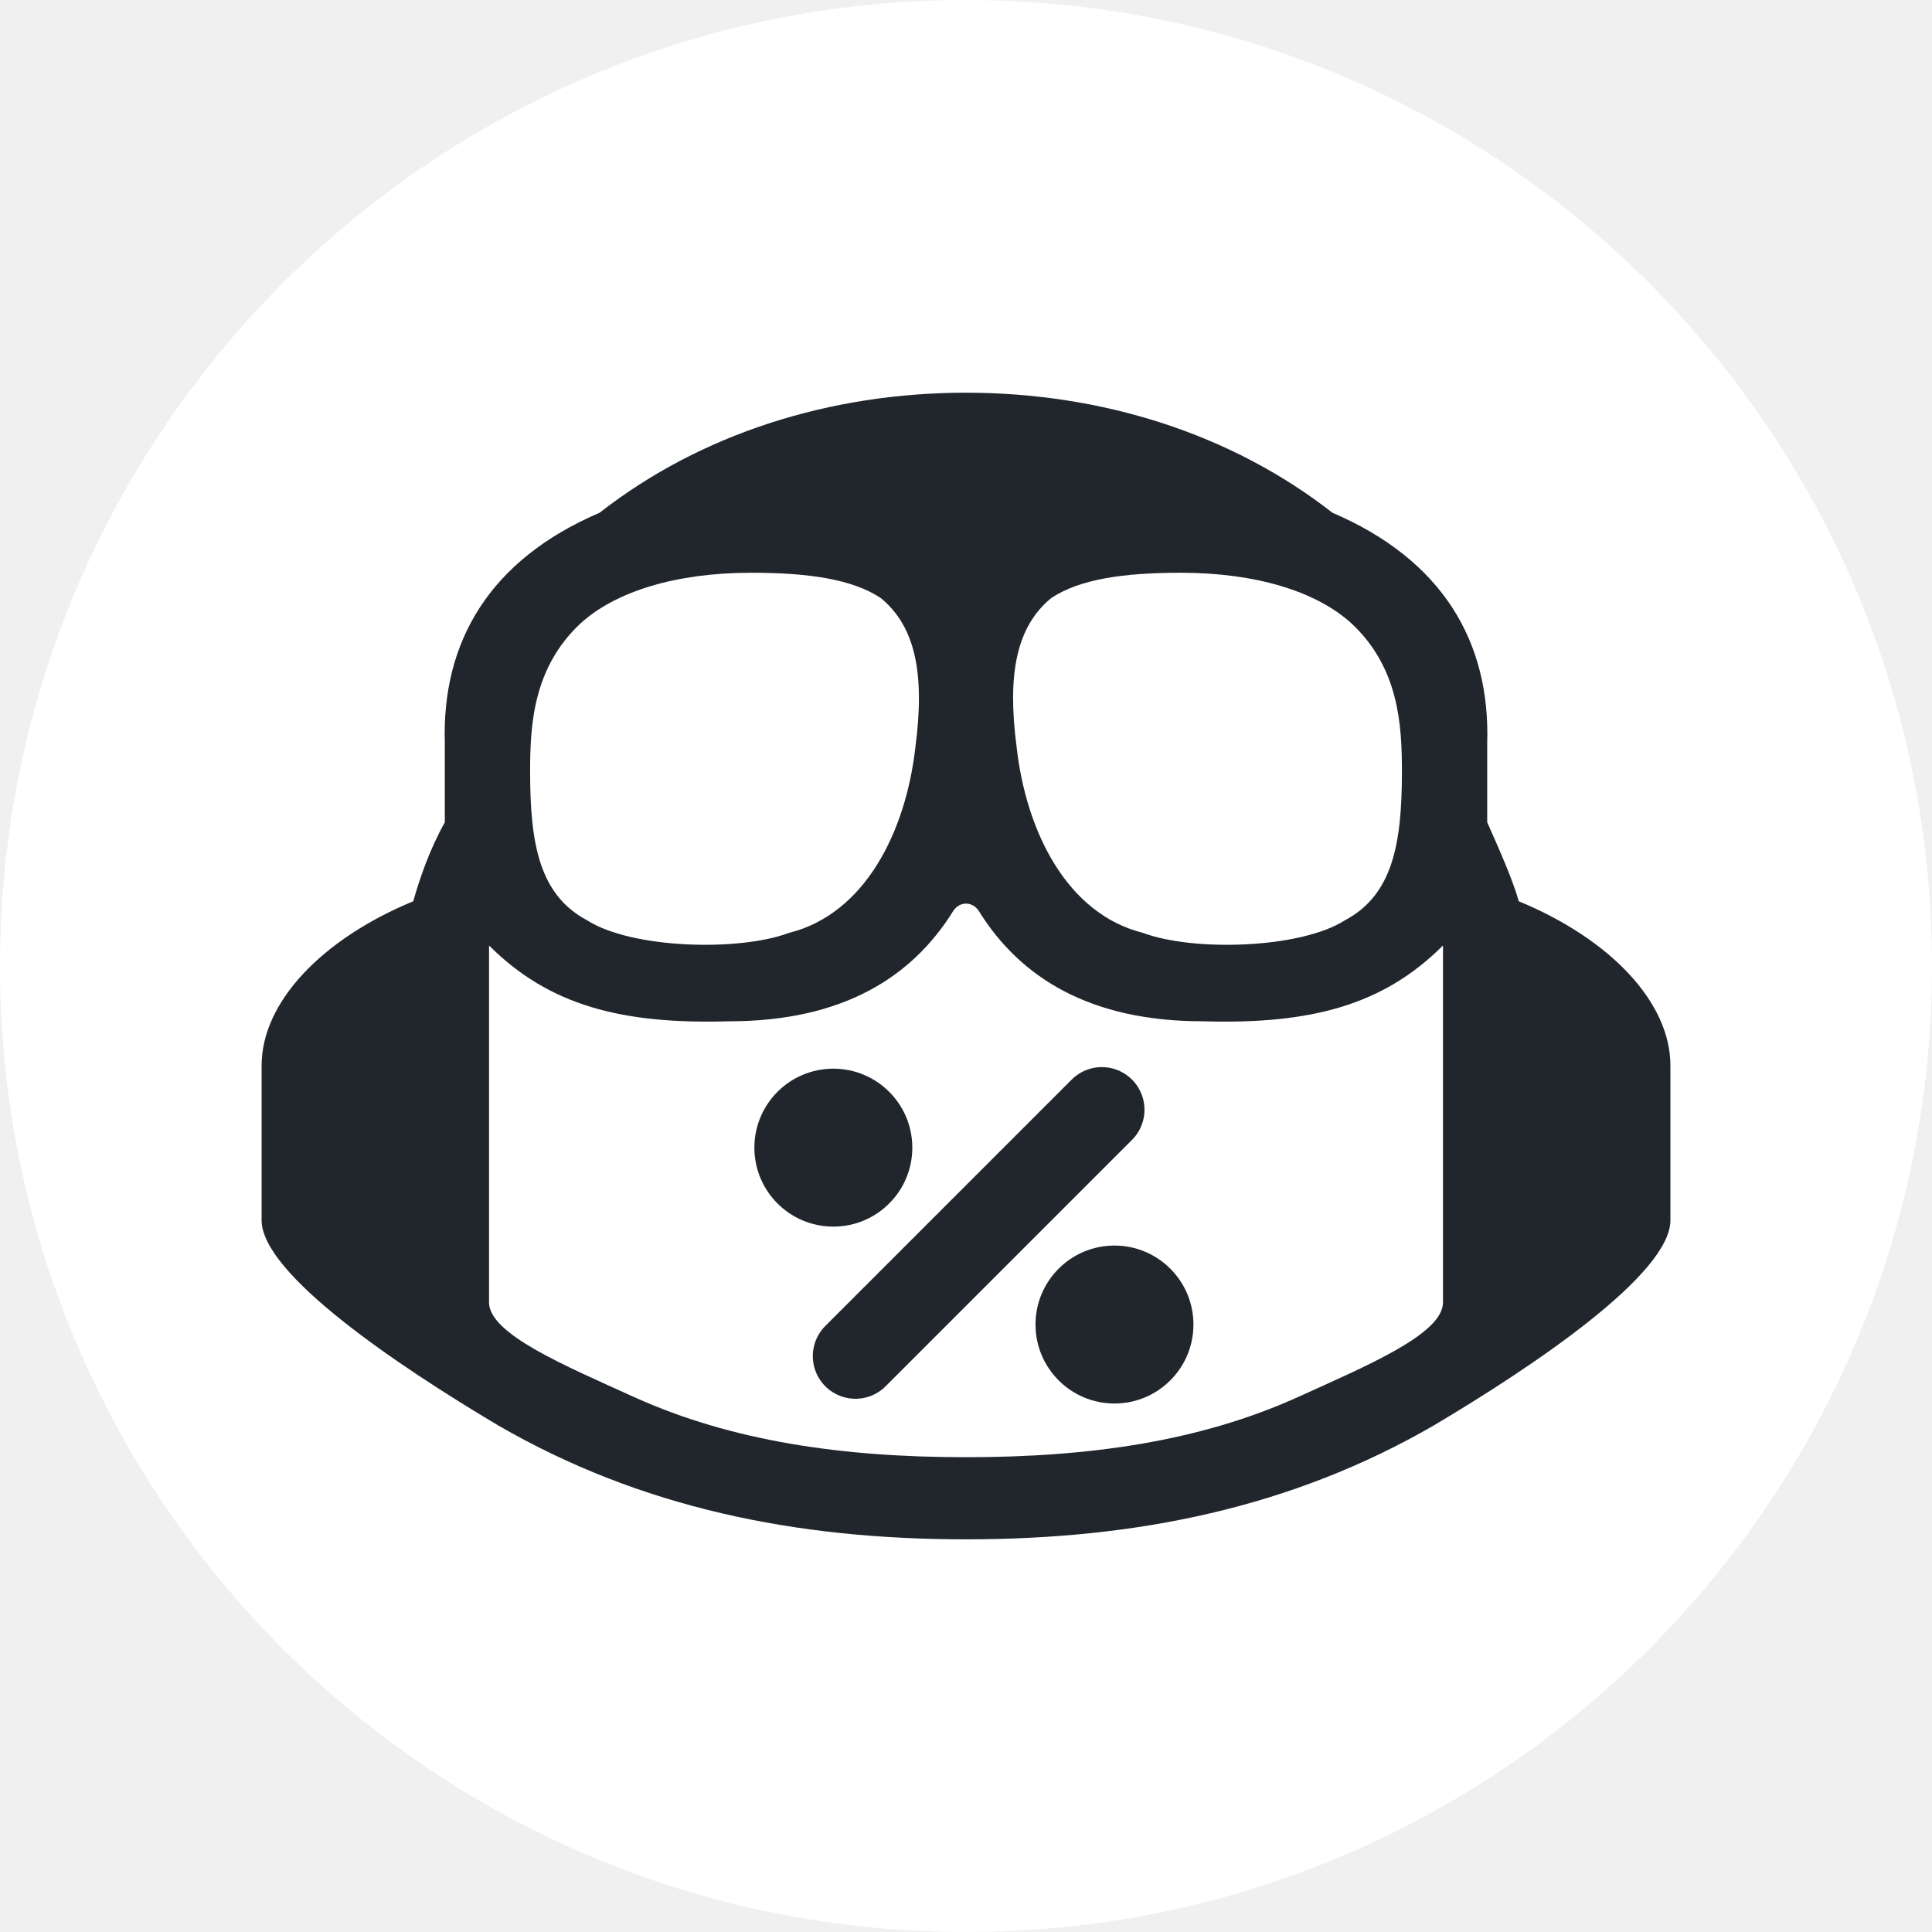
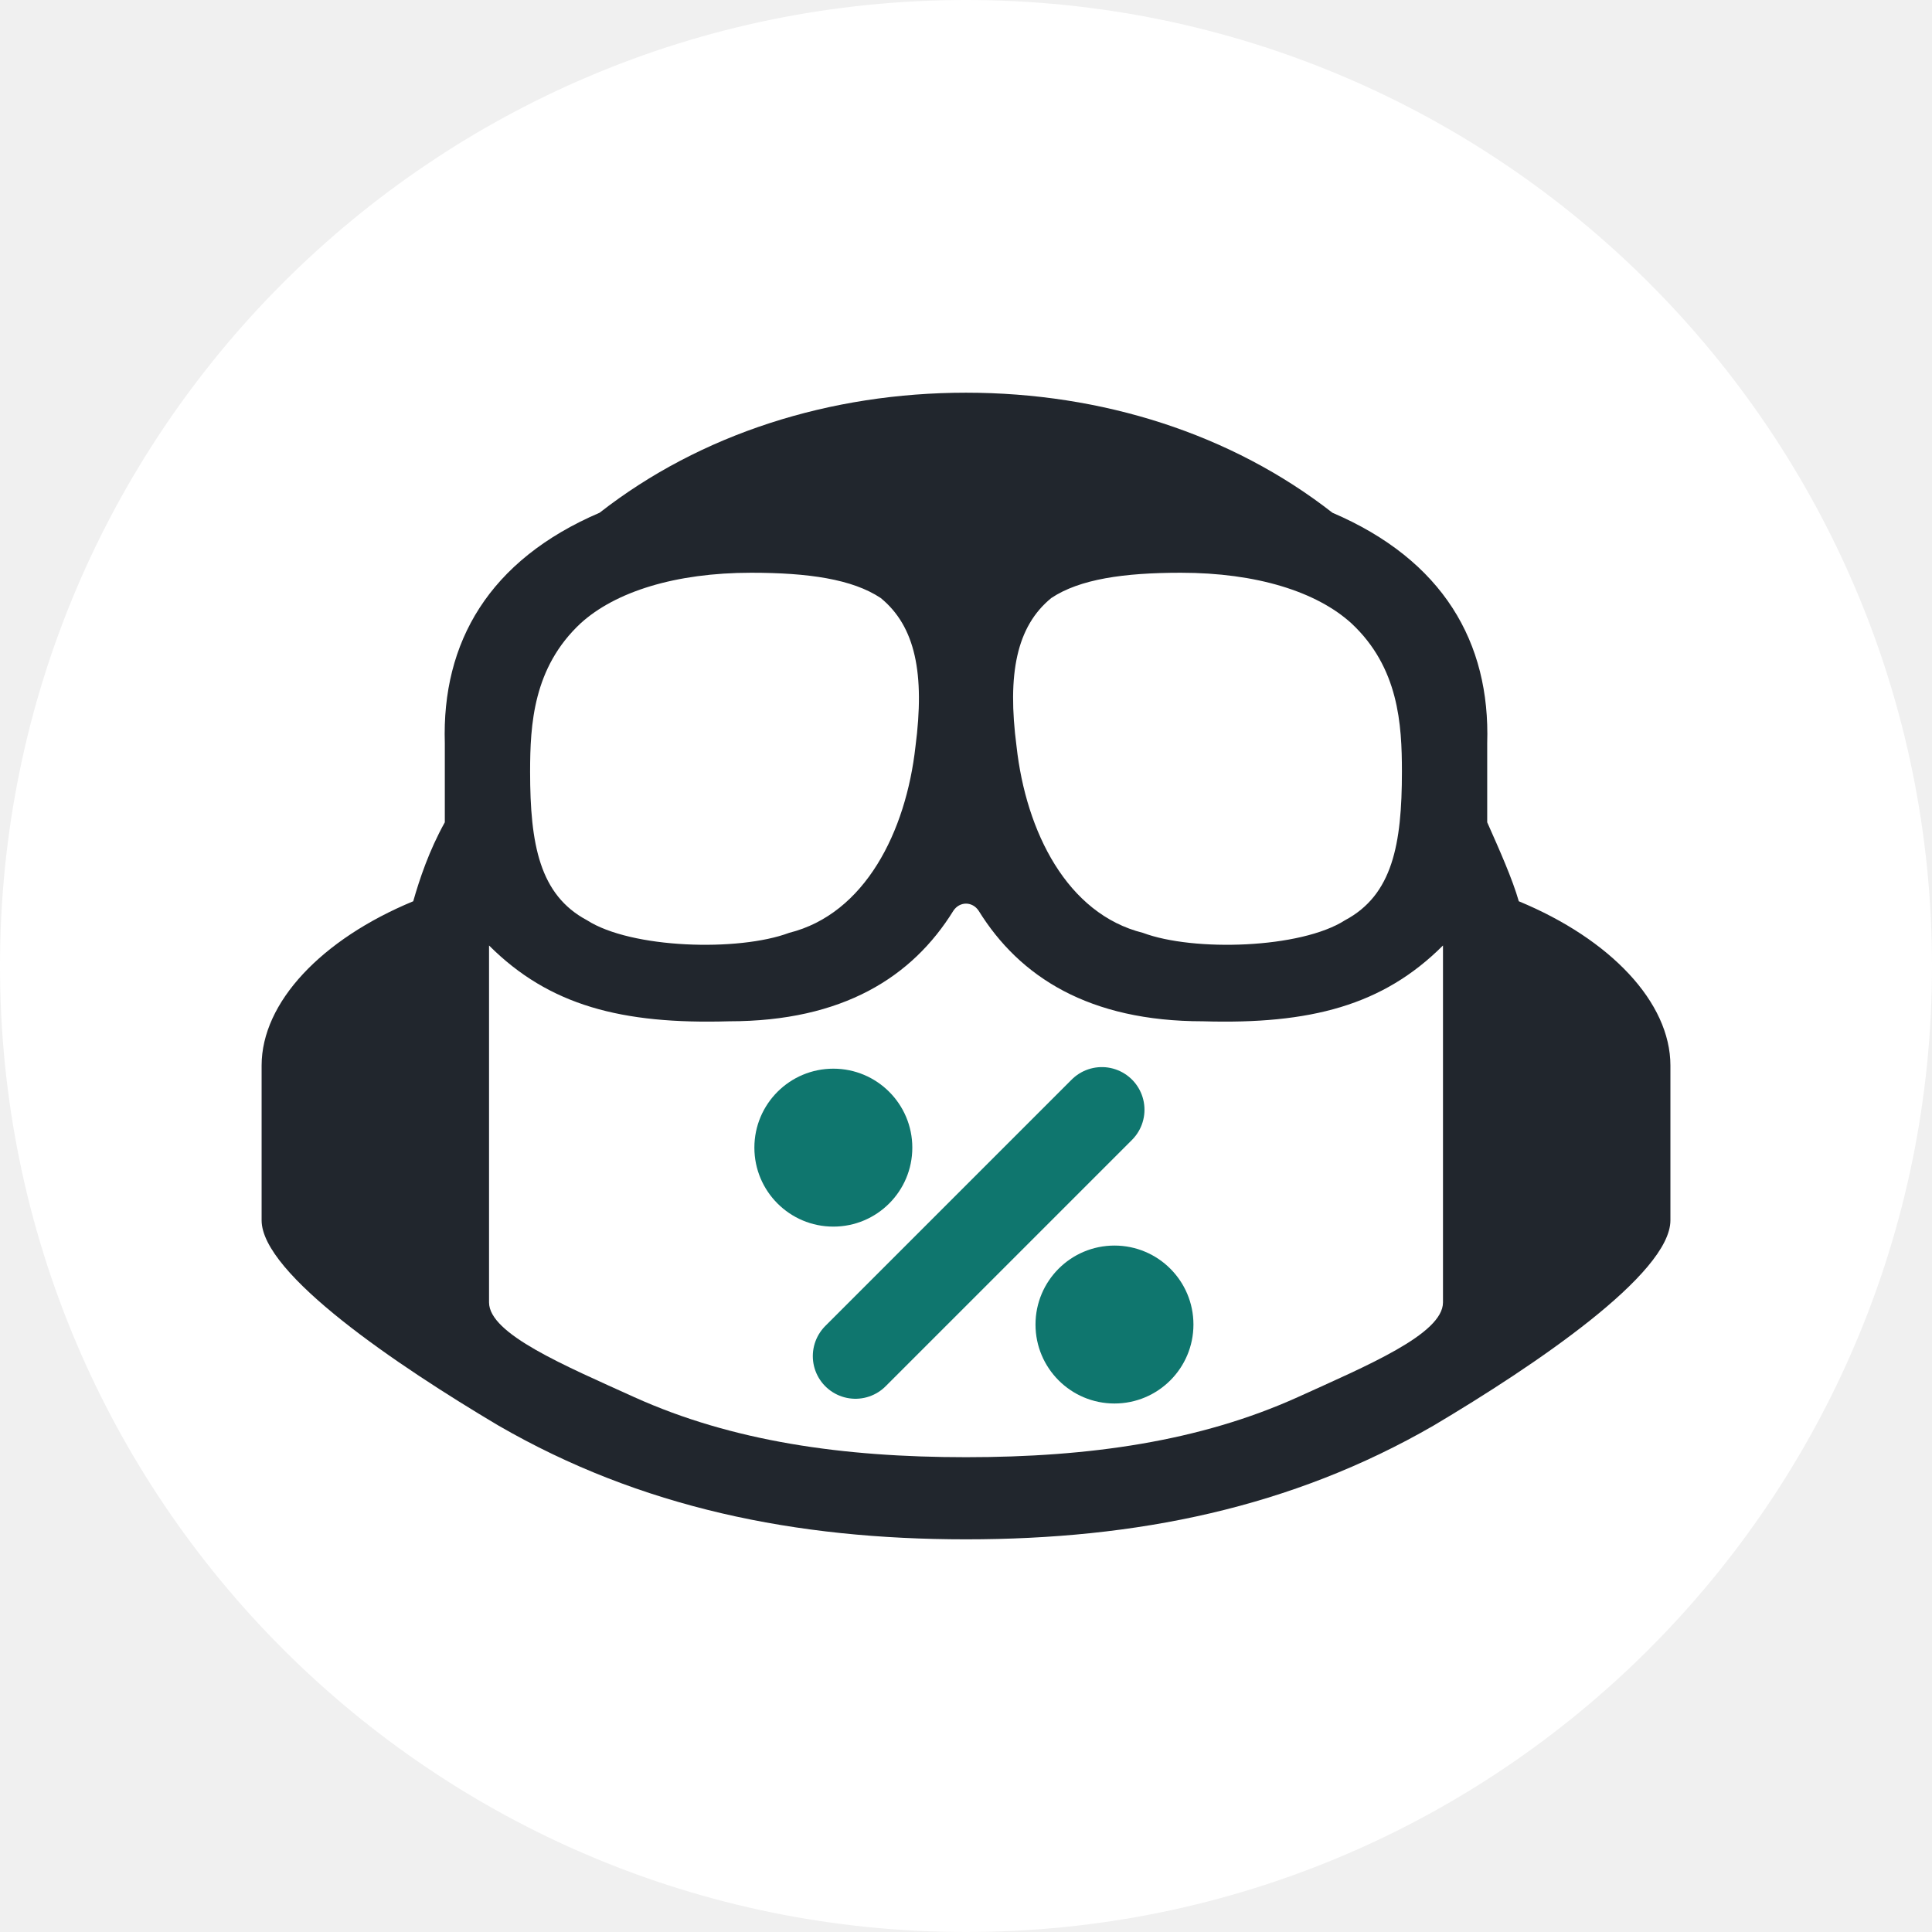
<svg xmlns="http://www.w3.org/2000/svg" width="512" height="512" viewBox="0 0 512 512" role="img" aria-labelledby="title desc">
  <circle cx="256" cy="256" r="256" fill="#FFFFFF" />
  <g transform="translate(69.33 104.07) scale(0.8371)" fill="#21262D">
    <path fill-rule="evenodd" d="       M 223,0       C 180,0 139,13 107,38       C 72,53 57,79 58,111       L 58,136       C 53,145 50,154 48,161       C 19,173 0,193 0,213       L 0,262       C 0,279 43,308 75,327       C 120,353 169,363 223,363       C 277,363 326,353 371,327       C 403,308 446,279 446,262       L 446,213       C 446,193 427,173 398,161       C 396,154 392,145 388,136       L 388,111       C 389,79 374,53 339,38       C 307,13 266,0 223,0 Z        M 155,57       C 131,57 112,63 101,73       C 86,87 85,105 85,120       C 85,143 88,159 103,167       C 117,176 151,177 167,171       C 191,165 204,139 207,112       C 210,89 207,74 196,65       C 187,59 173,57 155,57 Z        M 291,57       C 315,57 334,63 345,73       C 360,87 361,105 361,120       C 361,143 358,159 343,167       C 329,176 295,177 279,171       C 255,165 242,139 239,112       C 236,89 239,74 250,65       C 259,59 273,57 291,57 Z        M 72,175       C 91,194 114,200 148,199       C 184,199 206,185 219,164       C 221,161 225,161 227,164       C 240,185 262,199 298,199       C 332,200 355,194 374,175       L 374,288       C 374,298 350,308 328,318       C 297,332 262,337 223,337       C 184,337 149,332 118,318       C 96,308 72,298 72,288 Z     " />
-     <circle cx="181" cy="239" r="25" />
-     <path d="M 188,305 L 266,227" fill="none" stroke="#21262D" stroke-width="27" stroke-linecap="round" />
-     <circle cx="270" cy="295" r="25" />
+     <circle cx="181" cy="239" r="25" fill="#0F766E" />
+     <path d="M 188,305 L 266,227" fill="none" stroke="#0F766E" stroke-width="27" stroke-linecap="round" />
+     <circle cx="270" cy="295" r="25" fill="#0F766E" />
  </g>
</svg>
